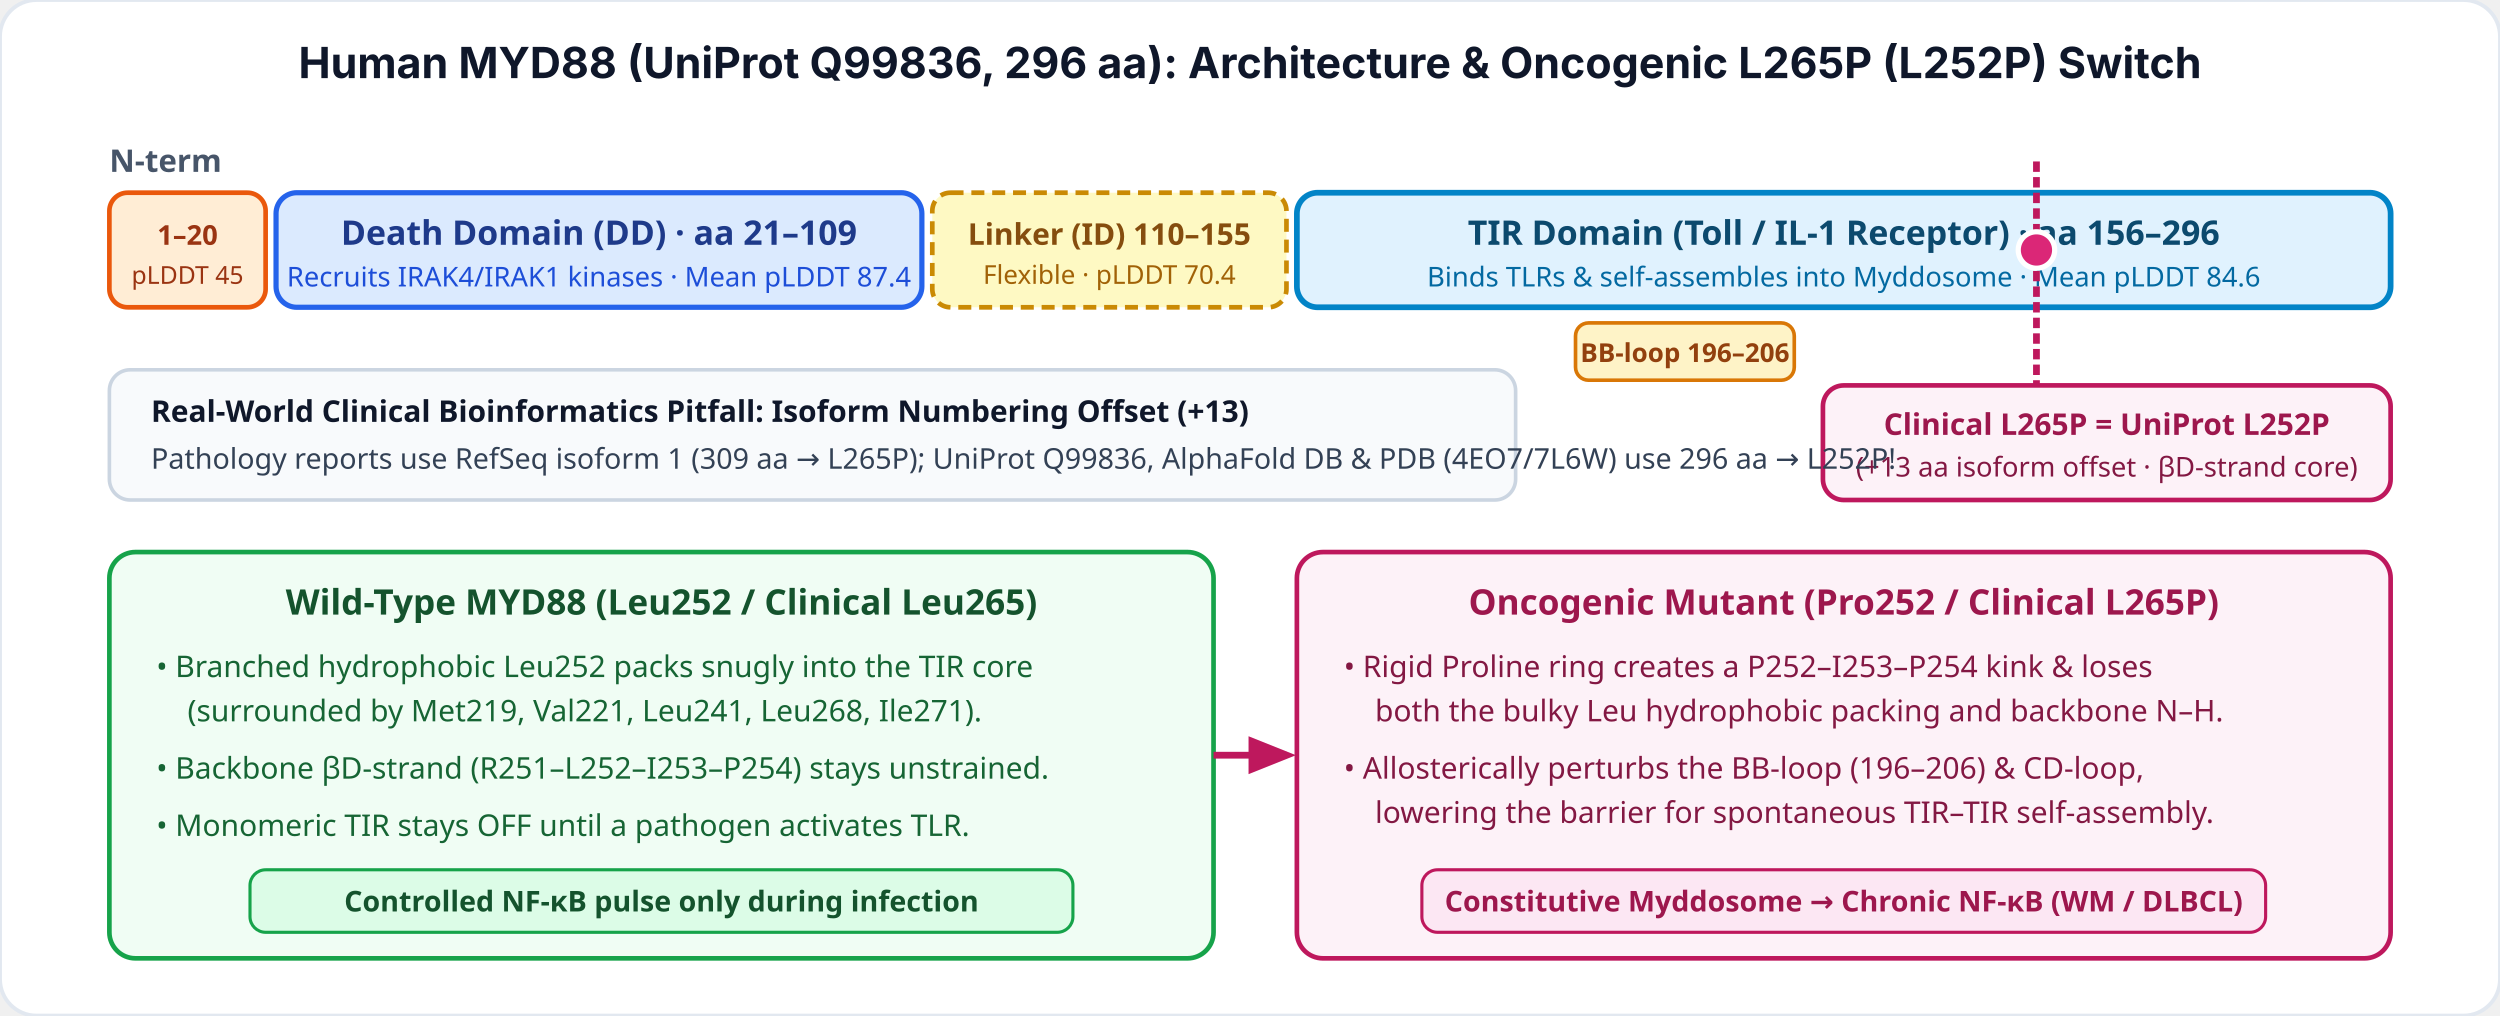
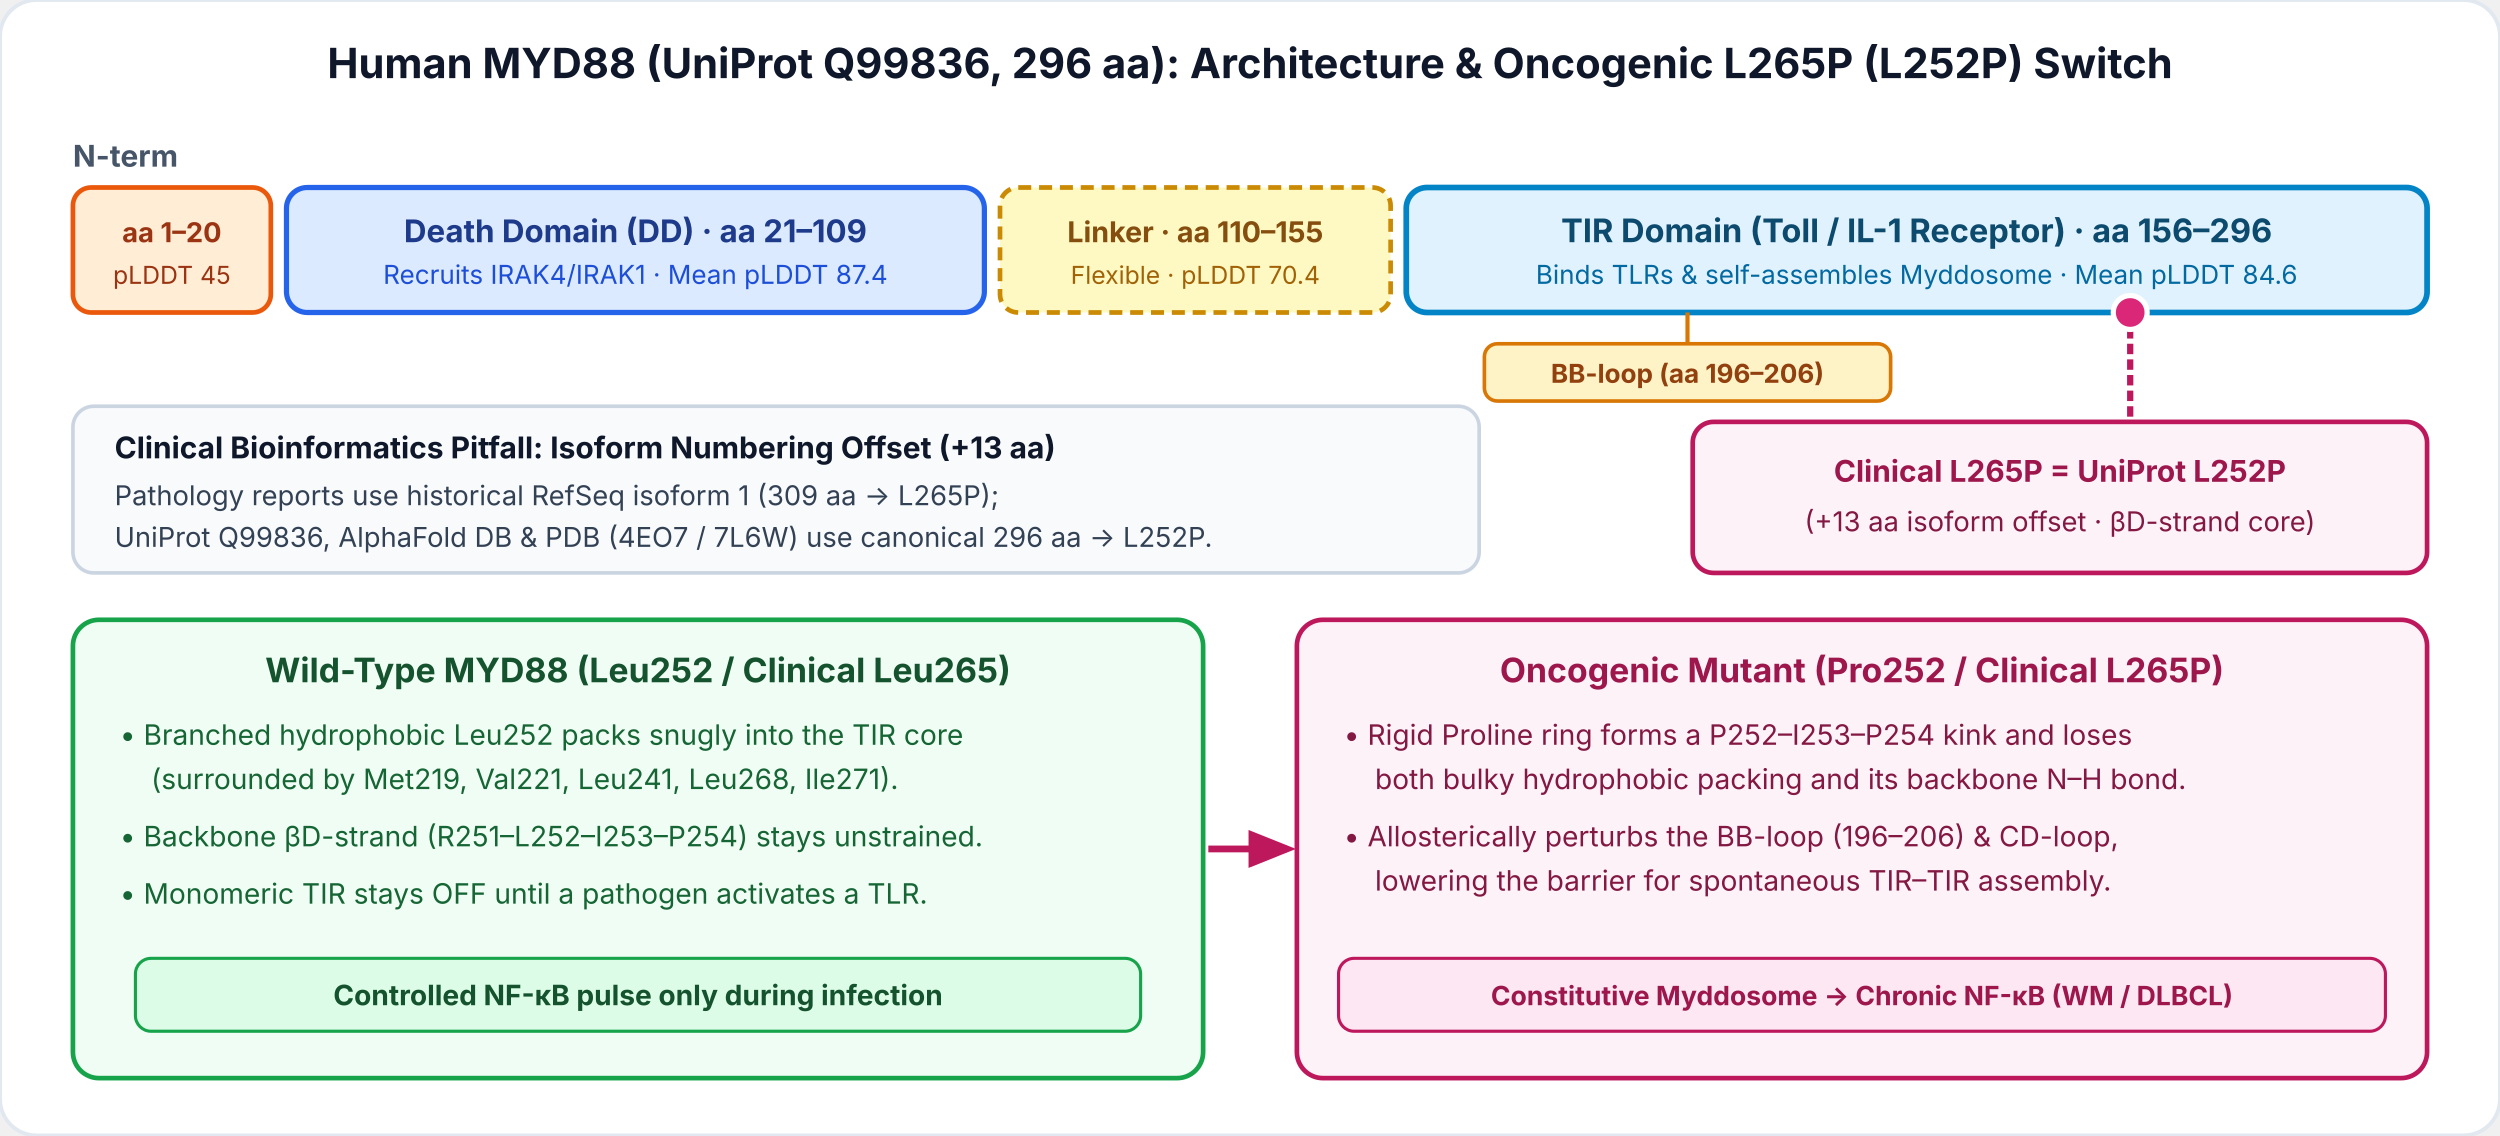
- <svg xmlns="http://www.w3.org/2000/svg" viewBox="0 0 960 390" width="960" height="390" role="img" aria-label="Domain architecture of human MYD88 and structural mechanism of the oncogenic L265P (UniProt L252P) mutation">
+ <svg xmlns="http://www.w3.org/2000/svg" viewBox="0 0 960 436" width="960" height="436" role="img" aria-label="Domain architecture of human MYD88 and structural mechanism of the oncogenic L265P (UniProt L252P) mutation">
  <defs>
    <marker id="arrDark" viewBox="0 0 10 10" refX="8" refY="5" markerWidth="7" markerHeight="7" orient="auto">
      <path d="M 0 1 L 10 5 L 0 9 z" fill="#334155" />
    </marker>
    <marker id="arrMag" viewBox="0 0 10 10" refX="8" refY="5" markerWidth="7" markerHeight="7" orient="auto">
      <path d="M 0 1 L 10 5 L 0 9 z" fill="#be185d" />
    </marker>
  </defs>
-   <rect width="960" height="390" rx="14" fill="#ffffff" stroke="#e2e8f0" stroke-width="1.5" />
-   <text x="480" y="30" text-anchor="middle" font-family="system-ui, -apple-system, sans-serif" font-size="16.5" font-weight="700" fill="#0f172a">Human MYD88 (UniProt Q99836, 296 aa): Architecture &amp; Oncogenic L265P (L252P) Switch</text>
-   <text x="42" y="66" font-family="system-ui, sans-serif" font-size="12" font-weight="700" fill="#475569">N-term</text>
-   <rect x="42" y="74" width="60" height="44" rx="7" fill="#ffedd5" stroke="#ea580c" stroke-width="1.8" />
-   <text x="72" y="94" text-anchor="middle" font-family="system-ui, sans-serif" font-size="10.5" font-weight="700" fill="#9a3412">1–20</text>
-   <text x="72" y="109" text-anchor="middle" font-family="system-ui, sans-serif" font-size="9.5" fill="#9a3412">pLDDT 45</text>
-   <rect x="106" y="74" width="248" height="44" rx="8" fill="#dbeafe" stroke="#2563eb" stroke-width="2" />
-   <text x="230" y="94" text-anchor="middle" font-family="system-ui, sans-serif" font-size="13" font-weight="700" fill="#1e3a8a">Death Domain (DD) · aa 21–109</text>
-   <text x="230" y="110" text-anchor="middle" font-family="system-ui, sans-serif" font-size="10.5" fill="#1d4ed8">Recruits IRAK4/IRAK1 kinases · Mean pLDDT 87.4</text>
-   <rect x="358" y="74" width="136" height="44" rx="7" fill="#fef9c3" stroke="#ca8a04" stroke-width="1.8" stroke-dasharray="5,3" />
-   <text x="426" y="94" text-anchor="middle" font-family="system-ui, sans-serif" font-size="11.5" font-weight="700" fill="#854d0e">Linker (ID) 110–155</text>
-   <text x="426" y="109" text-anchor="middle" font-family="system-ui, sans-serif" font-size="10" fill="#a16207">Flexible · pLDDT 70.4</text>
-   <rect x="498" y="74" width="420" height="44" rx="8" fill="#e0f2fe" stroke="#0284c7" stroke-width="2.2" />
-   <text x="708" y="94" text-anchor="middle" font-family="system-ui, sans-serif" font-size="13" font-weight="700" fill="#0c4a6e">TIR Domain (Toll / IL-1 Receptor) · aa 156–296</text>
-   <text x="708" y="110" text-anchor="middle" font-family="system-ui, sans-serif" font-size="10.5" fill="#0369a1">Binds TLRs &amp; self-assembles into Myddosome · Mean pLDDT 84.6</text>
-   <rect x="605" y="124" width="84" height="22" rx="5" fill="#fef3c7" stroke="#d97706" stroke-width="1.4" />
-   <text x="647" y="139" text-anchor="middle" font-family="system-ui, sans-serif" font-size="10" font-weight="700" fill="#92400e">BB-loop 196–206</text>
-   <line x1="782" y1="62" x2="782" y2="148" stroke="#be185d" stroke-width="2.6" stroke-dasharray="4,2" />
-   <circle cx="782" cy="96" r="7" fill="#db2777" stroke="#ffffff" stroke-width="2" />
-   <rect x="700" y="148" width="218" height="44" rx="8" fill="#fdf2f8" stroke="#be185d" stroke-width="1.8" />
-   <text x="809" y="167" text-anchor="middle" font-family="system-ui, sans-serif" font-size="11.5" font-weight="700" fill="#9d174d">Clinical L265P = UniProt L252P</text>
-   <text x="809" y="183" text-anchor="middle" font-family="system-ui, sans-serif" font-size="10.5" fill="#831843">(+13 aa isoform offset · βD-strand core)</text>
-   <rect x="42" y="142" width="540" height="50" rx="8" fill="#f8fafc" stroke="#cbd5e1" stroke-width="1.4" />
-   <text x="58" y="162" font-family="system-ui, sans-serif" font-size="11.5" font-weight="700" fill="#0f172a">Real-World Clinical Bioinformatics Pitfall: Isoform Numbering Offset (+13)</text>
-   <text x="58" y="180" font-family="system-ui, sans-serif" font-size="11" fill="#334155">Pathology reports use RefSeq isoform 1 (309 aa → L265P); UniProt Q99836, AlphaFold DB &amp; PDB (4EO7/7L6W) use 296 aa → L252P!</text>
-   <rect x="42" y="212" width="424" height="156" rx="10" fill="#f0fdf4" stroke="#16a34a" stroke-width="1.8" />
-   <text x="254" y="236" text-anchor="middle" font-family="system-ui, sans-serif" font-size="13.5" font-weight="700" fill="#14532d">Wild-Type MYD88 (Leu252 / Clinical Leu265)</text>
-   <text x="60" y="260" font-family="system-ui, sans-serif" font-size="11.5" fill="#166534">• Branched hydrophobic Leu252 packs snugly into the TIR core</text>
-   <text x="72" y="277" font-family="system-ui, sans-serif" font-size="11.5" fill="#166534">(surrounded by Met219, Val221, Leu241, Leu268, Ile271).</text>
-   <text x="60" y="299" font-family="system-ui, sans-serif" font-size="11.5" fill="#166534">• Backbone βD-strand (R251–L252–I253–P254) stays unstrained.</text>
-   <text x="60" y="321" font-family="system-ui, sans-serif" font-size="11.5" fill="#166534">• Monomeric TIR stays OFF until a pathogen activates TLR.</text>
-   <rect x="96" y="334" width="316" height="24" rx="6" fill="#dcfce7" stroke="#16a34a" stroke-width="1.2" />
-   <text x="254" y="350" text-anchor="middle" font-family="system-ui, sans-serif" font-size="11" font-weight="700" fill="#14532d">Controlled NF-κB pulse only during infection</text>
-   <line x1="466" y1="290" x2="494" y2="290" stroke="#be185d" stroke-width="2.6" marker-end="url(#arrMag)" />
-   <rect x="498" y="212" width="420" height="156" rx="10" fill="#fdf2f8" stroke="#be185d" stroke-width="1.8" />
-   <text x="708" y="236" text-anchor="middle" font-family="system-ui, sans-serif" font-size="13.5" font-weight="700" fill="#9d174d">Oncogenic Mutant (Pro252 / Clinical L265P)</text>
-   <text x="516" y="260" font-family="system-ui, sans-serif" font-size="11.5" fill="#831843">• Rigid Proline ring creates a P252–I253–P254 kink &amp; loses</text>
-   <text x="528" y="277" font-family="system-ui, sans-serif" font-size="11.5" fill="#831843">both the bulky Leu hydrophobic packing and backbone N–H.</text>
-   <text x="516" y="299" font-family="system-ui, sans-serif" font-size="11.5" fill="#831843">• Allosterically perturbs the BB-loop (196–206) &amp; CD-loop,</text>
-   <text x="528" y="316" font-family="system-ui, sans-serif" font-size="11.5" fill="#831843">lowering the barrier for spontaneous TIR–TIR self-assembly.</text>
-   <rect x="546" y="334" width="324" height="24" rx="6" fill="#fce7f3" stroke="#be185d" stroke-width="1.2" />
-   <text x="708" y="350" text-anchor="middle" font-family="system-ui, sans-serif" font-size="11" font-weight="700" fill="#9d174d">Constitutive Myddosome → Chronic NF-κB (WM / DLBCL)</text>
+   <rect width="960" height="436" rx="14" fill="#ffffff" stroke="#e2e8f0" stroke-width="1.5" />
+   <text x="480" y="30" text-anchor="middle" font-family="system-ui, -apple-system, sans-serif" font-size="16" font-weight="700" fill="#0f172a">Human MYD88 (UniProt Q99836, 296 aa): Architecture &amp; Oncogenic L265P (L252P) Switch</text>
+   <text x="28" y="64" font-family="system-ui, -apple-system, sans-serif" font-size="11.5" font-weight="700" fill="#475569">N-term</text>
+   <rect x="28" y="72" width="76" height="48" rx="7" fill="#ffedd5" stroke="#ea580c" stroke-width="1.8" />
+   <text x="66" y="93" text-anchor="middle" font-family="system-ui, -apple-system, sans-serif" font-size="10.5" font-weight="700" fill="#9a3412">aa 1–20</text>
+   <text x="66" y="109" text-anchor="middle" font-family="system-ui, -apple-system, sans-serif" font-size="9.5" fill="#9a3412">pLDDT 45</text>
+   <rect x="110" y="72" width="268" height="48" rx="8" fill="#dbeafe" stroke="#2563eb" stroke-width="2" />
+   <text x="244" y="93" text-anchor="middle" font-family="system-ui, -apple-system, sans-serif" font-size="12" font-weight="700" fill="#1e3a8a">Death Domain (DD) · aa 21–109</text>
+   <text x="244" y="109" text-anchor="middle" font-family="system-ui, -apple-system, sans-serif" font-size="10" fill="#1d4ed8">Recruits IRAK4/IRAK1 · Mean pLDDT 87.4</text>
+   <rect x="384" y="72" width="150" height="48" rx="7" fill="#fef9c3" stroke="#ca8a04" stroke-width="1.8" stroke-dasharray="5,3" />
+   <text x="459" y="93" text-anchor="middle" font-family="system-ui, -apple-system, sans-serif" font-size="11" font-weight="700" fill="#854d0e">Linker · aa 110–155</text>
+   <text x="459" y="109" text-anchor="middle" font-family="system-ui, -apple-system, sans-serif" font-size="9.5" fill="#a16207">Flexible · pLDDT 70.4</text>
+   <rect x="540" y="72" width="392" height="48" rx="8" fill="#e0f2fe" stroke="#0284c7" stroke-width="2.2" />
+   <text x="736" y="93" text-anchor="middle" font-family="system-ui, -apple-system, sans-serif" font-size="12.5" font-weight="700" fill="#0c4a6e">TIR Domain (Toll / IL-1 Receptor) · aa 156–296</text>
+   <text x="736" y="109" text-anchor="middle" font-family="system-ui, -apple-system, sans-serif" font-size="10" fill="#0369a1">Binds TLRs &amp; self-assembles Myddosome · Mean pLDDT 84.6</text>
+   <line x1="648" y1="120" x2="648" y2="132" stroke="#d97706" stroke-width="1.6" />
+   <rect x="570" y="132" width="156" height="22" rx="5" fill="#fef3c7" stroke="#d97706" stroke-width="1.4" />
+   <text x="648" y="147" text-anchor="middle" font-family="system-ui, -apple-system, sans-serif" font-size="10" font-weight="700" fill="#92400e">BB-loop (aa 196–206)</text>
+   <line x1="818" y1="120" x2="818" y2="162" stroke="#be185d" stroke-width="2.4" stroke-dasharray="4,2" />
+   <circle cx="818" cy="120" r="6.5" fill="#db2777" stroke="#ffffff" stroke-width="2" />
+   <rect x="650" y="162" width="282" height="58" rx="8" fill="#fdf2f8" stroke="#be185d" stroke-width="1.8" />
+   <text x="791" y="185" text-anchor="middle" font-family="system-ui, -apple-system, sans-serif" font-size="11.5" font-weight="700" fill="#9d174d">Clinical L265P = UniProt L252P</text>
+   <text x="791" y="204" text-anchor="middle" font-family="system-ui, -apple-system, sans-serif" font-size="10.5" fill="#831843">(+13 aa isoform offset · βD-strand core)</text>
+   <rect x="28" y="156" width="540" height="64" rx="8" fill="#f8fafc" stroke="#cbd5e1" stroke-width="1.4" />
+   <text x="44" y="176" font-family="system-ui, -apple-system, sans-serif" font-size="11.5" font-weight="700" fill="#0f172a">Clinical Bioinformatics Pitfall: Isoform Numbering Offset (+13 aa)</text>
+   <text x="44" y="194" font-family="system-ui, -apple-system, sans-serif" font-size="10.5" fill="#334155">Pathology reports use historical RefSeq isoform 1 (309 aa → L265P);</text>
+   <text x="44" y="210" font-family="system-ui, -apple-system, sans-serif" font-size="10.5" fill="#334155">UniProt Q99836, AlphaFold DB &amp; PDB (4EO7 / 7L6W) use canonical 296 aa → L252P.</text>
+   <rect x="28" y="238" width="434" height="176" rx="10" fill="#f0fdf4" stroke="#16a34a" stroke-width="1.8" />
+   <text x="245" y="262" text-anchor="middle" font-family="system-ui, -apple-system, sans-serif" font-size="13" font-weight="700" fill="#14532d">Wild-Type MYD88 (Leu252 / Clinical Leu265)</text>
+   <text x="46" y="286" font-family="system-ui, -apple-system, sans-serif" font-size="10.8" fill="#166534">• Branched hydrophobic Leu252 packs snugly into the TIR core</text>
+   <text x="58" y="303" font-family="system-ui, -apple-system, sans-serif" font-size="10.8" fill="#166534">(surrounded by Met219, Val221, Leu241, Leu268, Ile271).</text>
+   <text x="46" y="325" font-family="system-ui, -apple-system, sans-serif" font-size="10.8" fill="#166534">• Backbone βD-strand (R251–L252–I253–P254) stays unstrained.</text>
+   <text x="46" y="347" font-family="system-ui, -apple-system, sans-serif" font-size="10.8" fill="#166534">• Monomeric TIR stays OFF until a pathogen activates a TLR.</text>
+   <rect x="52" y="368" width="386" height="28" rx="6" fill="#dcfce7" stroke="#16a34a" stroke-width="1.2" />
+   <text x="245" y="386" text-anchor="middle" font-family="system-ui, -apple-system, sans-serif" font-size="10.8" font-weight="700" fill="#14532d">Controlled NF-κB pulse only during infection</text>
+   <line x1="464" y1="326" x2="494" y2="326" stroke="#be185d" stroke-width="2.6" marker-end="url(#arrMag)" />
+   <rect x="498" y="238" width="434" height="176" rx="10" fill="#fdf2f8" stroke="#be185d" stroke-width="1.8" />
+   <text x="715" y="262" text-anchor="middle" font-family="system-ui, -apple-system, sans-serif" font-size="13" font-weight="700" fill="#9d174d">Oncogenic Mutant (Pro252 / Clinical L265P)</text>
+   <text x="516" y="286" font-family="system-ui, -apple-system, sans-serif" font-size="10.8" fill="#831843">• Rigid Proline ring forms a P252–I253–P254 kink and loses</text>
+   <text x="528" y="303" font-family="system-ui, -apple-system, sans-serif" font-size="10.8" fill="#831843">both bulky hydrophobic packing and its backbone N–H bond.</text>
+   <text x="516" y="325" font-family="system-ui, -apple-system, sans-serif" font-size="10.8" fill="#831843">• Allosterically perturbs the BB-loop (196–206) &amp; CD-loop,</text>
+   <text x="528" y="342" font-family="system-ui, -apple-system, sans-serif" font-size="10.8" fill="#831843">lowering the barrier for spontaneous TIR–TIR assembly.</text>
+   <rect x="514" y="368" width="402" height="28" rx="6" fill="#fce7f3" stroke="#be185d" stroke-width="1.2" />
+   <text x="715" y="386" text-anchor="middle" font-family="system-ui, -apple-system, sans-serif" font-size="10.2" font-weight="700" fill="#9d174d">Constitutive Myddosome → Chronic NF-κB (WM / DLBCL)</text>
</svg>
